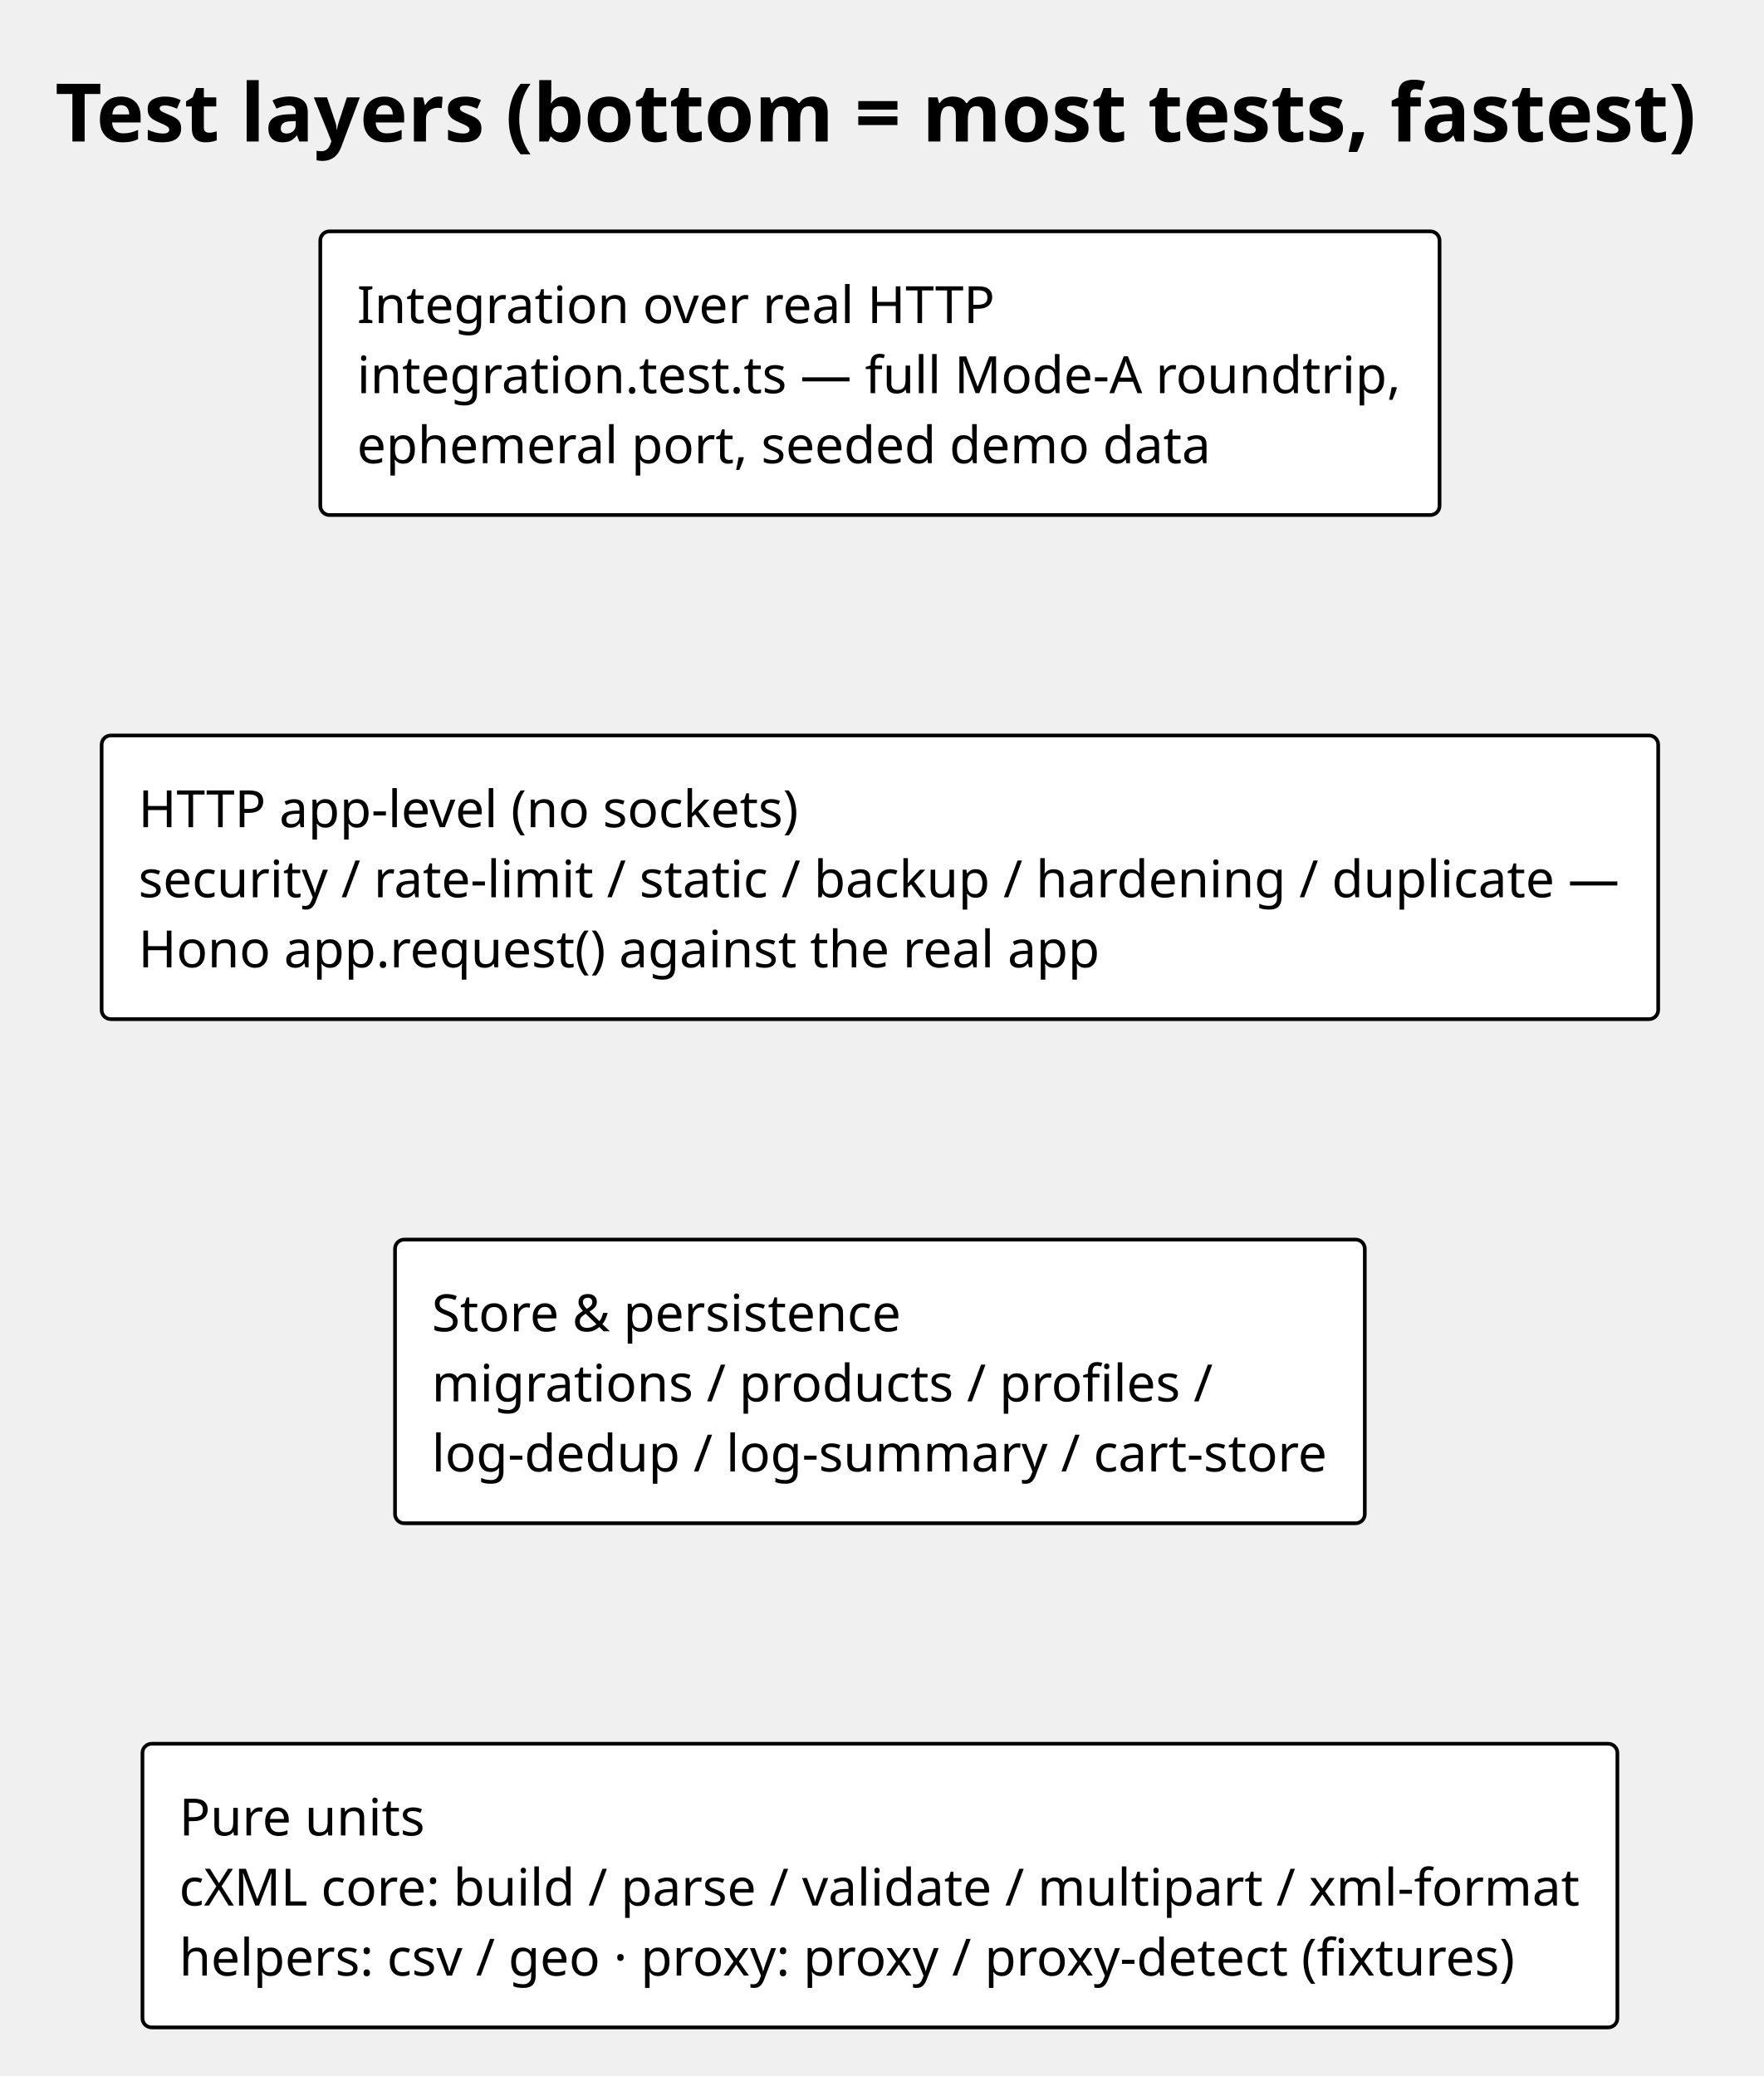
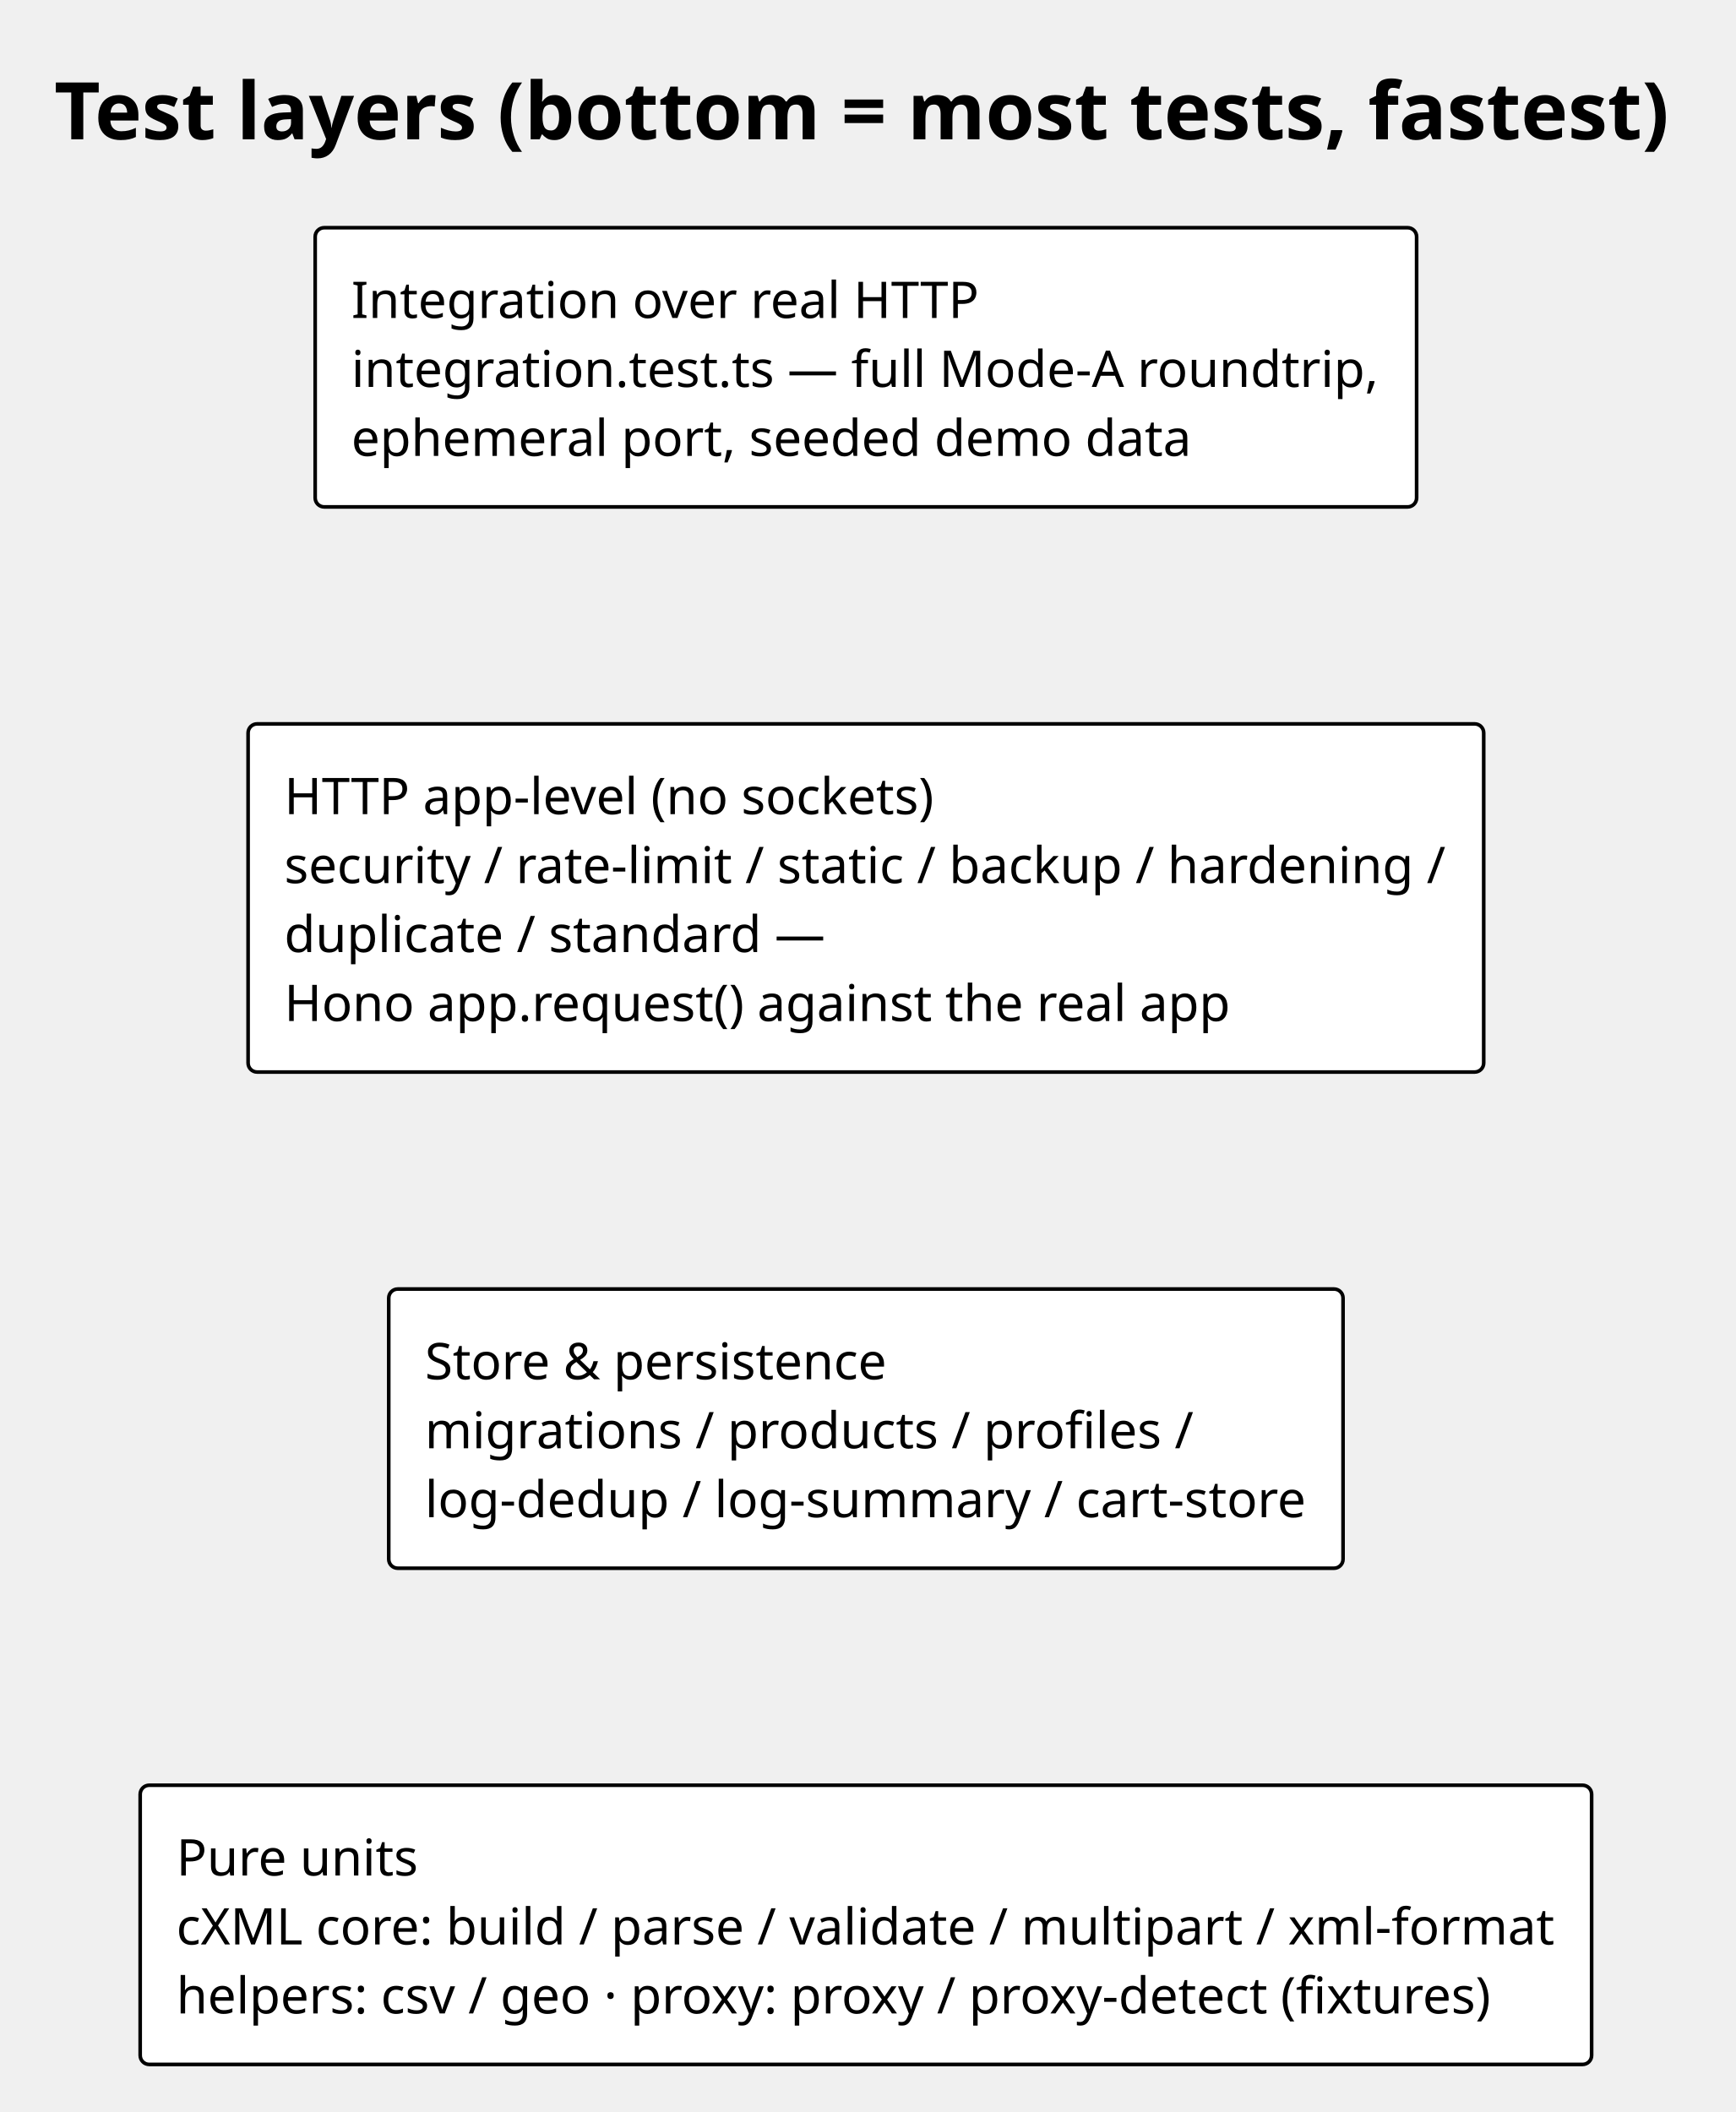
- <svg xmlns="http://www.w3.org/2000/svg" version="1.1" data-diagram-type="DESCRIPTION" viewBox="0 0 480 565" zoomAndPan="magnify" preserveAspectRatio="xMidYMid meet" contentStyleType="text/css" width="480" height="565">
+ <svg xmlns="http://www.w3.org/2000/svg" version="1.1" data-diagram-type="DESCRIPTION" viewBox="0 0 480 584" zoomAndPan="magnify" preserveAspectRatio="xMidYMid meet" contentStyleType="text/css" width="480" height="584">
  <defs />
  <g font-family="sans-serif" lengthAdjust="spacing">
    <g class="title" data-source-line="2">
      <text x="15" y="38.518" fill="#000" font-size="22" textLength="448.89" font-weight="700" font-family="Verdana">Test layers (bottom = most tests, fastest)</text>
    </g>
    <g class="entity" data-qualified-name="L4" id="ent0001" data-source-line="4">
-       <rect x="87.157" y="62.964" width="304.577" height="77.204" fill="#FFF" style="stroke:#000;stroke-width:1;" rx="2.5" ry="2.5" />
-       <text x="97.157" y="87.93" fill="#000" font-size="14" textLength="174.117" font-family="Verdana">Integration over real HTTP</text>
-       <text x="97.157" y="106.998" fill="#000" font-size="14" textLength="284.577" font-family="Verdana">integration.test.ts — full Mode-A roundtrip,</text>
-       <text x="97.157" y="126.066" fill="#000" font-size="14" textLength="232.567" font-family="Verdana">ephemeral port, seeded demo data</text>
+       <rect x="87.155" y="62.964" width="304.577" height="77.204" fill="#FFF" style="stroke:#000;stroke-width:1;" rx="2.5" ry="2.5" />
+       <text x="97.155" y="87.93" fill="#000" font-size="14" textLength="174.117" font-family="Verdana">Integration over real HTTP</text>
+       <text x="97.155" y="106.998" fill="#000" font-size="14" textLength="284.577" font-family="Verdana">integration.test.ts — full Mode-A roundtrip,</text>
+       <text x="97.155" y="126.066" fill="#000" font-size="14" textLength="232.567" font-family="Verdana">ephemeral port, seeded demo data</text>
    </g>
    <g class="entity" data-qualified-name="L3" id="ent0002" data-source-line="5">
-       <rect x="27.657" y="200.164" width="423.576" height="77.204" fill="#FFF" style="stroke:#000;stroke-width:1;" rx="2.5" ry="2.5" />
-       <text x="37.657" y="225.13" fill="#000" font-size="14" textLength="179.591" font-family="Verdana">HTTP app-level (no sockets)</text>
-       <text x="37.657" y="244.198" fill="#000" font-size="14" textLength="403.576" font-family="Verdana">security / rate-limit / static / backup / hardening / duplicate —</text>
-       <text x="37.657" y="263.266" fill="#000" font-size="14" textLength="262.149" font-family="Verdana">Hono app.request() against the real app</text>
+       <rect x="68.605" y="200.164" width="341.677" height="96.272" fill="#FFF" style="stroke:#000;stroke-width:1;" rx="2.5" ry="2.5" />
+       <text x="78.605" y="225.13" fill="#000" font-size="14" textLength="179.591" font-family="Verdana">HTTP app-level (no sockets)</text>
+       <text x="78.605" y="244.198" fill="#000" font-size="14" textLength="321.677" font-family="Verdana">security / rate-limit / static / backup / hardening /</text>
+       <text x="78.605" y="263.266" fill="#000" font-size="14" textLength="149.869" font-family="Verdana">duplicate / standard —</text>
+       <text x="78.605" y="282.334" fill="#000" font-size="14" textLength="262.149" font-family="Verdana">Hono app.request() against the real app</text>
    </g>
    <g class="entity" data-qualified-name="L2" id="ent0003" data-source-line="6">
-       <rect x="107.497" y="337.364" width="263.893" height="77.204" fill="#FFF" style="stroke:#000;stroke-width:1;" rx="2.5" ry="2.5" />
-       <text x="117.497" y="362.33" fill="#000" font-size="14" textLength="127.946" font-family="Verdana">Store &amp; persistence</text>
-       <text x="117.497" y="381.398" fill="#000" font-size="14" textLength="213.373" font-family="Verdana">migrations / products / profiles /</text>
-       <text x="117.497" y="400.466" fill="#000" font-size="14" textLength="243.893" font-family="Verdana">log-dedup / log-summary / cart-store</text>
+       <rect x="107.495" y="356.434" width="263.893" height="77.204" fill="#FFF" style="stroke:#000;stroke-width:1;" rx="2.5" ry="2.5" />
+       <text x="117.495" y="381.4" fill="#000" font-size="14" textLength="127.946" font-family="Verdana">Store &amp; persistence</text>
+       <text x="117.495" y="400.468" fill="#000" font-size="14" textLength="213.373" font-family="Verdana">migrations / products / profiles /</text>
+       <text x="117.495" y="419.536" fill="#000" font-size="14" textLength="243.893" font-family="Verdana">log-dedup / log-summary / cart-store</text>
    </g>
    <g class="entity" data-qualified-name="L1" id="ent0004" data-source-line="7">
-       <rect x="38.767" y="474.574" width="401.359" height="77.204" fill="#FFF" style="stroke:#000;stroke-width:1;" rx="2.5" ry="2.5" />
-       <text x="48.767" y="499.54" fill="#000" font-size="14" textLength="67.116" font-family="Verdana">Pure units</text>
-       <text x="48.767" y="518.608" fill="#000" font-size="14" textLength="381.359" font-family="Verdana">cXML core: build / parse / validate / multipart / xml-format</text>
-       <text x="48.767" y="537.676" fill="#000" font-size="14" textLength="365.385" font-family="Verdana">helpers: csv / geo · proxy: proxy / proxy-detect (fixtures)</text>
+       <rect x="38.765" y="493.644" width="401.359" height="77.204" fill="#FFF" style="stroke:#000;stroke-width:1;" rx="2.5" ry="2.5" />
+       <text x="48.765" y="518.61" fill="#000" font-size="14" textLength="67.116" font-family="Verdana">Pure units</text>
+       <text x="48.765" y="537.678" fill="#000" font-size="14" textLength="381.359" font-family="Verdana">cXML core: build / parse / validate / multipart / xml-format</text>
+       <text x="48.765" y="556.746" fill="#000" font-size="14" textLength="365.385" font-family="Verdana">helpers: csv / geo · proxy: proxy / proxy-detect (fixtures)</text>
    </g>
  </g>
</svg>
